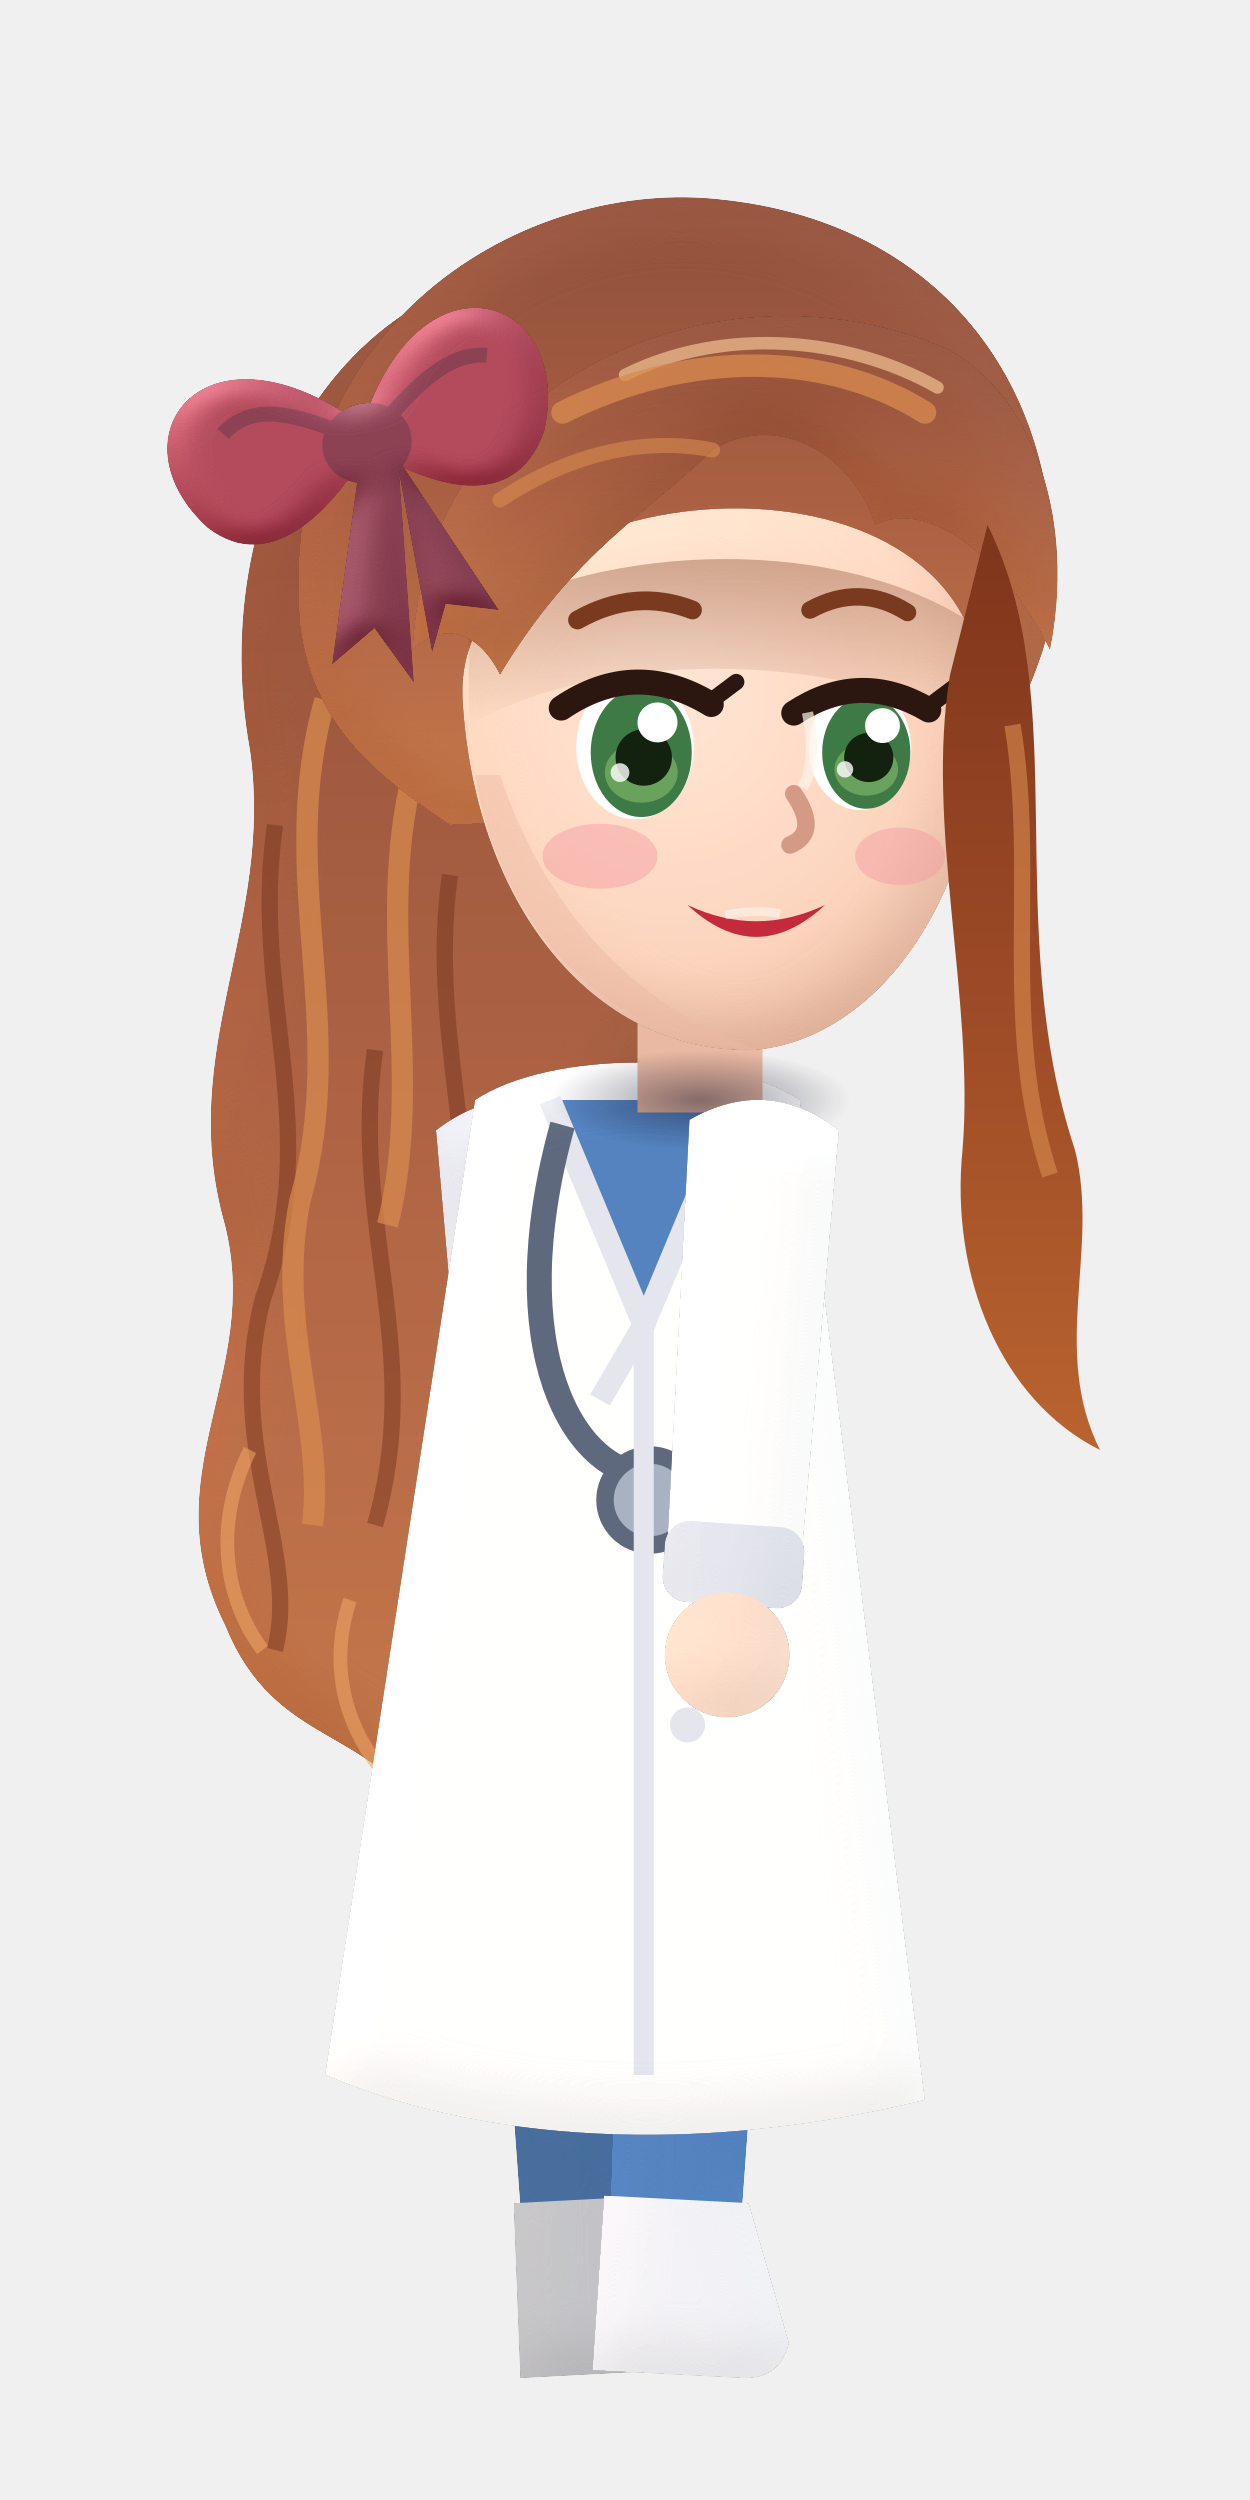
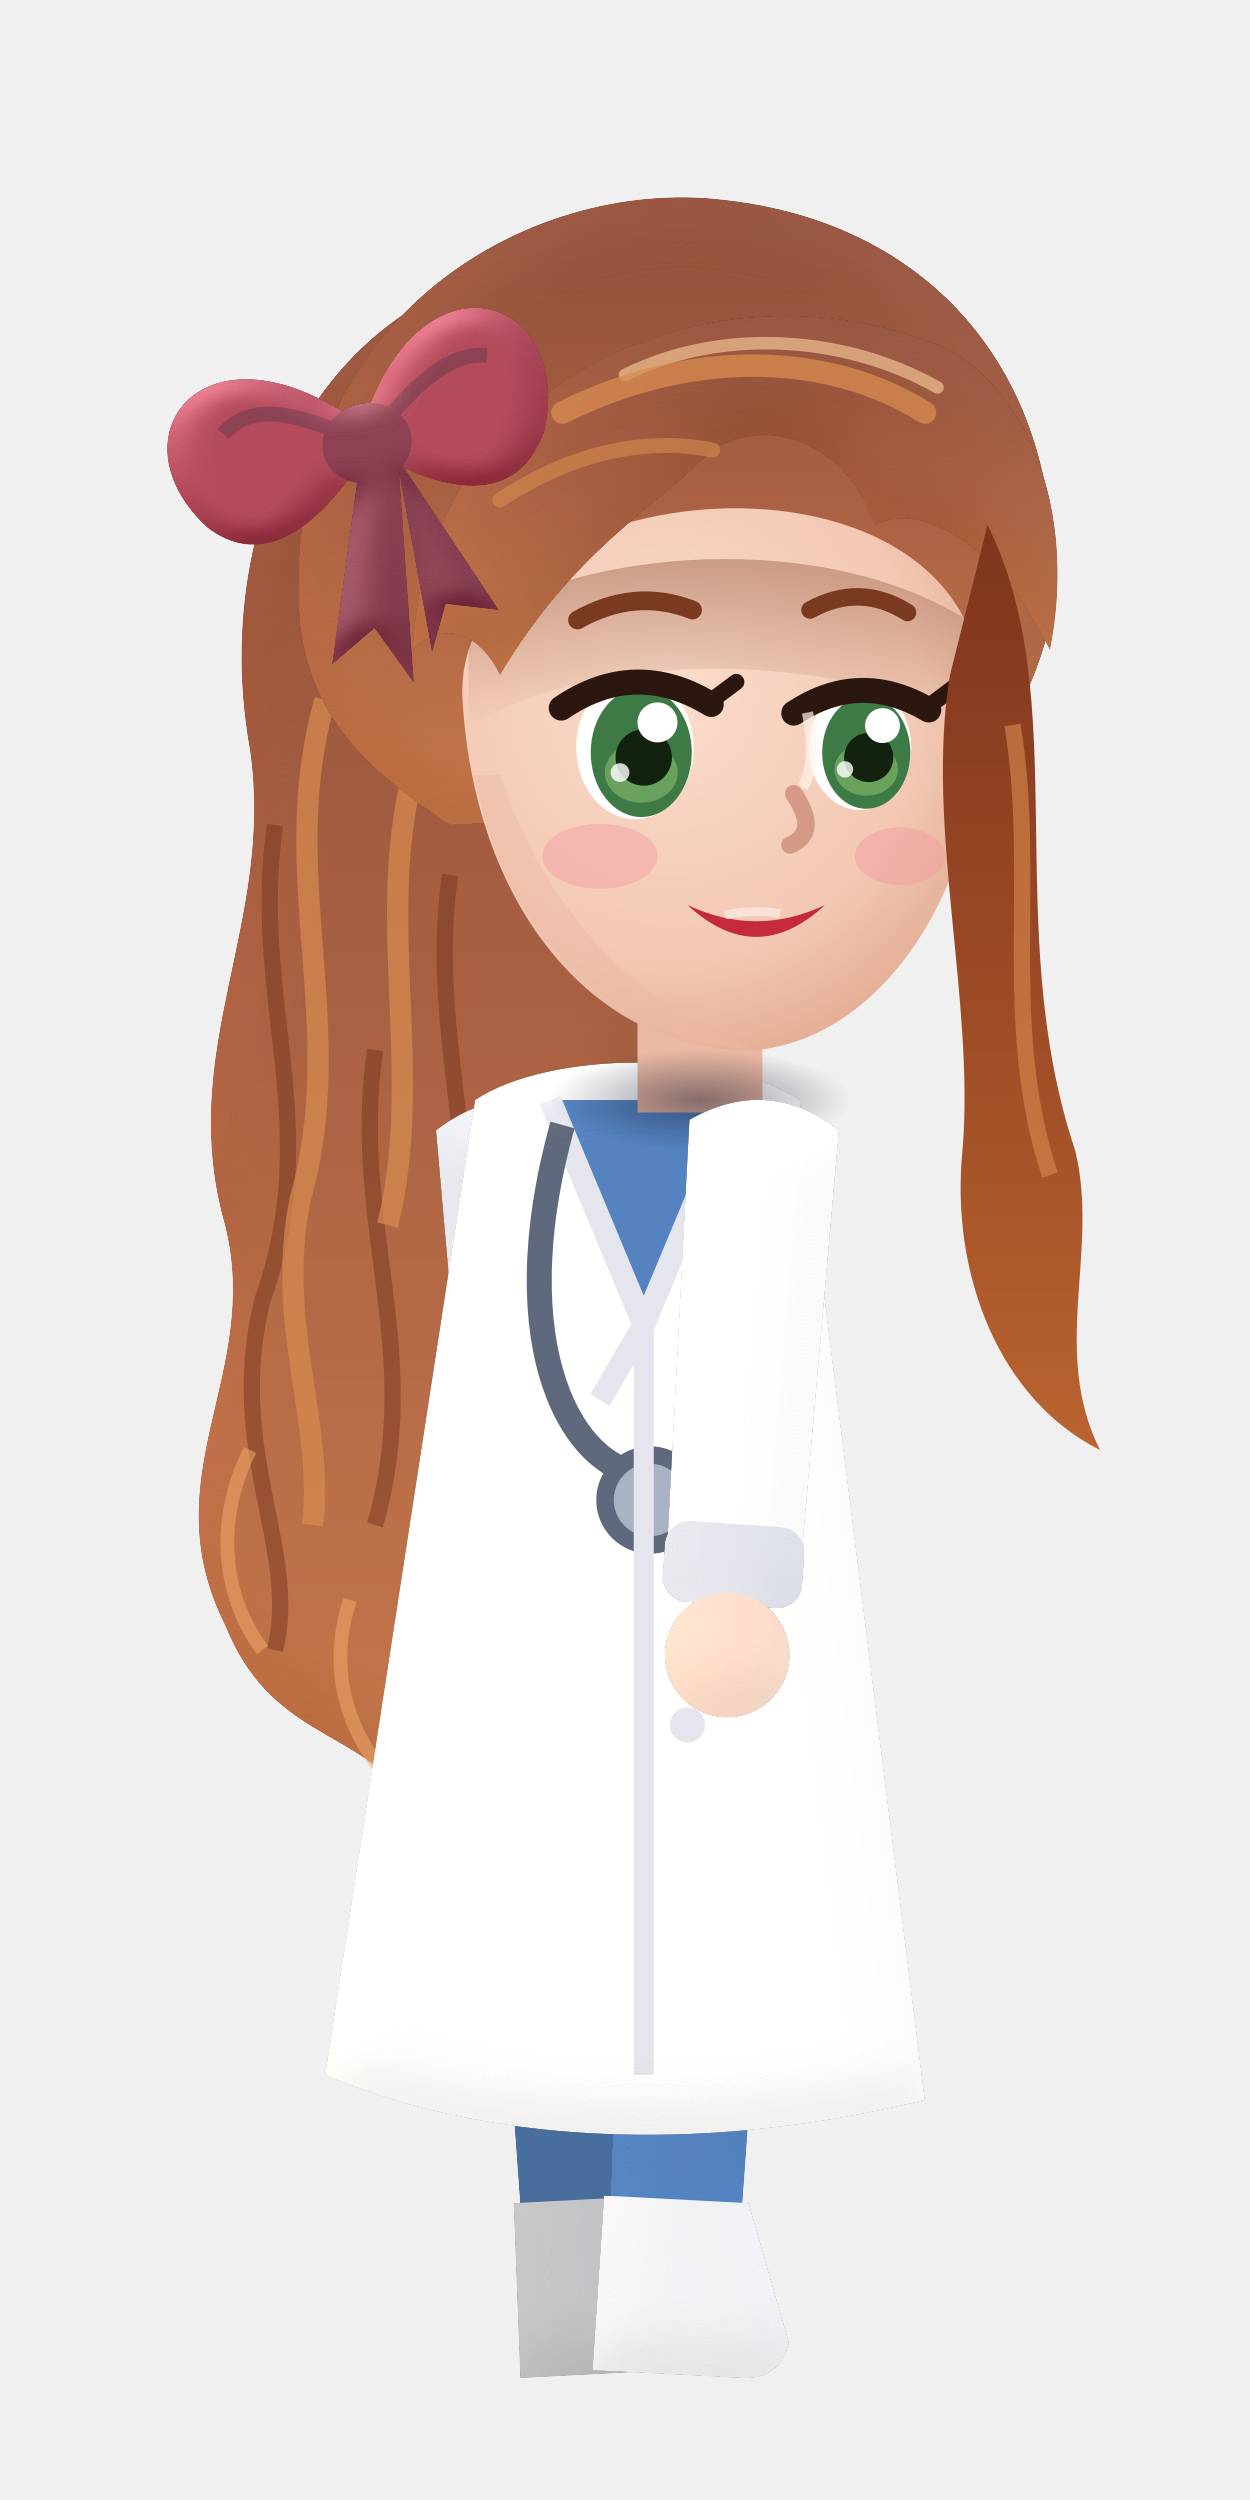
<svg xmlns="http://www.w3.org/2000/svg" viewBox="0 0 100 200">
  <defs>
    <filter id="v3d-a13" x="-25%" y="-25%" width="150%" height="150%" color-interpolation-filters="sRGB">
      <feGaussianBlur in="SourceAlpha" stdDeviation="2.4" result="h" />
      <feDiffuseLighting in="h" surfaceScale="3" diffuseConstant="1" lighting-color="#fff3e2" result="d">
        <feDistantLight azimuth="225" elevation="52" />
      </feDiffuseLighting>
      <feComposite in="SourceGraphic" in2="d" operator="arithmetic" k1="0.68" k2="0.4" k3="0" k4="0" result="lit" />
      <feSpecularLighting in="h" surfaceScale="3" specularConstant="0.12" specularExponent="30" lighting-color="#ffffff" result="s">
        <feDistantLight azimuth="225" elevation="60" />
      </feSpecularLighting>
      <feComposite in="s" in2="SourceAlpha" operator="in" result="s2" />
      <feSpecularLighting in="h" surfaceScale="3" specularConstant="0.32" specularExponent="6" lighting-color="#9fd7ff" result="r">
        <feDistantLight azimuth="330" elevation="18" />
      </feSpecularLighting>
      <feComposite in="r" in2="SourceAlpha" operator="in" result="r2" />
      <feComposite in="lit" in2="s2" operator="arithmetic" k1="0" k2="1" k3="1" k4="0" result="ls" />
      <feComposite in="ls" in2="r2" operator="arithmetic" k1="0" k2="1" k3="1" k4="0" result="all" />
      <feComposite in="all" in2="SourceAlpha" operator="in" />
    </filter>
    <filter id="fur-a13" x="-25%" y="-25%" width="150%" height="150%" color-interpolation-filters="sRGB">
      <feGaussianBlur in="SourceAlpha" stdDeviation="3.4" result="h" />
      <feDiffuseLighting in="h" surfaceScale="2.4" diffuseConstant="1" lighting-color="#fff3e2" result="d">
        <feDistantLight azimuth="225" elevation="52" />
      </feDiffuseLighting>
      <feComposite in="SourceGraphic" in2="d" operator="arithmetic" k1="0.68" k2="0.4" k3="0" k4="0" result="lit" />
      <feSpecularLighting in="h" surfaceScale="2.4" specularConstant="0.12" specularExponent="16" lighting-color="#ffffff" result="s">
        <feDistantLight azimuth="225" elevation="60" />
      </feSpecularLighting>
      <feComposite in="s" in2="SourceAlpha" operator="in" result="s2" />
      <feSpecularLighting in="h" surfaceScale="2.4" specularConstant="0.5" specularExponent="6" lighting-color="#9fd7ff" result="r">
        <feDistantLight azimuth="330" elevation="18" />
      </feSpecularLighting>
      <feComposite in="r" in2="SourceAlpha" operator="in" result="r2" />
      <feComposite in="lit" in2="s2" operator="arithmetic" k1="0" k2="1" k3="1" k4="0" result="ls" />
      <feComposite in="ls" in2="r2" operator="arithmetic" k1="0" k2="1" k3="1" k4="0" result="all" />
      <feComposite in="all" in2="SourceAlpha" operator="in" />
    </filter>
    <filter id="gloss-a13" x="-25%" y="-25%" width="150%" height="150%" color-interpolation-filters="sRGB">
      <feGaussianBlur in="SourceAlpha" stdDeviation="1.2" result="h" />
      <feDiffuseLighting in="h" surfaceScale="2.2" diffuseConstant="1" lighting-color="#fff3e2" result="d">
        <feDistantLight azimuth="225" elevation="52" />
      </feDiffuseLighting>
      <feComposite in="SourceGraphic" in2="d" operator="arithmetic" k1="0.68" k2="0.4" k3="0" k4="0" result="lit" />
      <feSpecularLighting in="h" surfaceScale="2.2" specularConstant="0.45" specularExponent="34" lighting-color="#ffffff" result="s">
        <feDistantLight azimuth="225" elevation="60" />
      </feSpecularLighting>
      <feComposite in="s" in2="SourceAlpha" operator="in" result="s2" />
      <feSpecularLighting in="h" surfaceScale="2.2" specularConstant="0.25" specularExponent="6" lighting-color="#9fd7ff" result="r">
        <feDistantLight azimuth="330" elevation="18" />
      </feSpecularLighting>
      <feComposite in="r" in2="SourceAlpha" operator="in" result="r2" />
      <feComposite in="lit" in2="s2" operator="arithmetic" k1="0" k2="1" k3="1" k4="0" result="ls" />
      <feComposite in="ls" in2="r2" operator="arithmetic" k1="0" k2="1" k3="1" k4="0" result="all" />
      <feComposite in="all" in2="SourceAlpha" operator="in" />
    </filter>
    <radialGradient id="ao-a13">
      <stop offset="0" stop-color="#0a0c24" stop-opacity=".45" />
      <stop offset="1" stop-color="#0a0c24" stop-opacity="0" />
    </radialGradient>
    <linearGradient id="haira13" x1="0" y1="0" x2="0" y2="1">
      <stop offset="0" stop-color="#7e351b" />
      <stop offset=".5" stop-color="#9c4a26" />
      <stop offset="1" stop-color="#b9632f" />
    </linearGradient>
    <radialGradient id="skina13" cx=".4" cy=".35" r=".75">
      <stop offset="0" stop-color="#fbdccb" />
      <stop offset=".65" stop-color="#f2c8b2" />
      <stop offset="1" stop-color="#dfa58c" />
    </radialGradient>
    <linearGradient id="fringeShadowa13" x1="0" y1="0" x2="0" y2="1">
      <stop offset="0" stop-color="#7a3a20" stop-opacity=".35" />
      <stop offset="1" stop-color="#7a3a20" stop-opacity="0" />
    </linearGradient>
    <pattern id="plaida13" width="7" height="7" patternUnits="userSpaceOnUse">
      <rect width="7" height="7" fill="#1d1a22" />
      <rect y="2.5" width="7" height="2" fill="#c3313d" />
      <rect x="2.5" width="2" height="7" fill="#ece6e8" opacity=".75" />
      <rect x="2.5" y="2.5" width="2" height="2" fill="#f2d6d8" />
    </pattern>
    <pattern id="knita13" width="6" height="6" patternUnits="userSpaceOnUse">
      <rect width="6" height="6" fill="#f7f7fb" />
      <path d="M0 3 L1.5 0 L3 3 L4.5 0 L6 3" stroke="#d9dbe8" stroke-width=".8" fill="none" />
    </pattern>
  </defs>
  <g transform="translate(0 0) rotate(0 50 196)">
    <g transform="rotate(0 48 40)">
      <g filter="url(#v3d-a13)">
        <path d="M54 22 C30 16 16 38 20 60 C22 74 14 84 18 98 C21 110 12 118 18 130 C22 140 30 138 34 146 C40 138 36 128 42 122 C44 114 40 104 46 98 C50 92 48 88 52 84 Z" fill="url(#haira13)" />
      </g>
      <path d="M22 66 C20 80 26 90 21 104 C18 116 24 124 22 132 M30 84 C28 98 34 108 30 122 M36 70 C34 84 40 96 36 110" stroke="#6e2f18" stroke-width="1.3" fill="none" opacity=".45" />
      <path d="M26 56 C22 70 28 82 24 96 C22 106 26 114 25 122 M33 62 C30 74 34 86 31 98" stroke="#d98b4f" stroke-width="1.7" fill="none" opacity=".7" />
      <path d="M28 128 C26 134 28 140 33 144 M20 116 C17 122 18 128 21 132" stroke="#f0a868" stroke-width="1.1" fill="none" opacity=".55" />
    </g>
    <g filter="url(#v3d-a13)">
      <g transform="translate(45 140) rotate(-3)">
        <path d="M-6.5 -2 L6.5 -2 L5.6 20 L5.2 40 L-5.2 40 L-5.6 20Z" fill="#31578d" />
        <path d="M-5.8 36 L5.8 36 L9.6 47 Q9 50 6 50 L-6 50Z" fill="#b6b6bd" />
      </g>
    </g>
    <g filter="url(#v3d-a13)">
      <g transform="translate(41 92) rotate(-4)">
        <path d="M-6 -2 Q0 -6 6 -2 L5.4 32 L-5.4 32Z" fill="#d9dbe8" />
        <rect x="-5.6" y="30" width="11.2" height="6.5" rx="2" fill="#d9dbe8" />
        <circle cx="0" cy="40.5" r="5" fill="#f7d6c4" />
      </g>
    </g>
    <g filter="url(#v3d-a13)">
      <g transform="translate(56 140) rotate(3)">
        <path d="M-6.5 -2 L6.5 -2 L5.6 20 L5.2 40 L-5.2 40 L-5.6 20Z" fill="#3f6fb5" />
        <path d="M-5.8 36 L5.8 36 L9.6 47 Q9 50 6 50 L-6 50Z" fill="#e9e9f2" />
      </g>
    </g>
    <g filter="url(#v3d-a13)">
      <path d="M38 88 C44 84 58 84 64 88 L74 168 C58 172 40 172 26 166 Z" fill="#f7f7fb" />
      <path d="M44 88 L51.5 104 L59 88Z" fill="#3f6fb5" />
      <path d="M44 88 L51.5 106 L48 112 M59 88 L51.5 106" stroke="#d9dbe8" stroke-width="1.8" fill="none" />
      <path d="M45 90 C40 108 46 118 52 118 C58 118 62 108 58 90" stroke="#4a5368" stroke-width="2" fill="none" />
      <circle cx="52" cy="120" r="3.6" fill="#9aa3b8" stroke="#4a5368" stroke-width="1.4" />
      <path d="M51.5 106 V166" stroke="#d9dbe8" stroke-width="1.6" />
      <circle cx="55" cy="122" r="1.4" fill="#d9dbe8" />
      <circle cx="55" cy="138" r="1.4" fill="#d9dbe8" />
    </g>
    <rect x="51" y="80" width="10" height="9" fill="#eab9a3" />
    <ellipse cx="56" cy="88" rx="12" ry="4" fill="url(#ao-a13)" />
    <g filter="url(#v3d-a13)">
      <path d="M24 50 C22 26 42 14 58 16 C76 18 86 32 84 50 C82 58 78 62 76 64 L36 66 C30 62 25 58 24 50Z" fill="url(#haira13)" />
    </g>
-     <g filter="url(#v3d-a13)">
-       <path d="M37 56 C36 38 76 34 78.5 54 C79.5 70 71 83 60.5 84 C48 84.5 38 73 37 56Z" fill="url(#skina13)" />
-     </g>
+     <path d="M37 56 C36 38 76 34 78.5 54 C79.5 70 71 83 60.5 84 C48 84.5 38 73 37 56Z" fill="url(#skina13)" />
    <path d="M38 62 C40 74 48 83 60.5 84 C52 81 44 74 40 62Z" fill="#eab9a3" opacity=".45" />
    <path d="M37.5 50 C46 44 66 42 78 50 L78 58 C66 52 48 52 37.5 58Z" fill="url(#fringeShadowa13)" />
    <ellipse cx="48" cy="68.5" rx="4.6" ry="2.6" fill="#f19aa0" opacity="0.45" />
    <ellipse cx="72" cy="68.5" rx="3.6" ry="2.3" fill="#f19aa0" opacity="0.45" />
    <ellipse cx="50.8" cy="59.8" rx="4.7" ry="5.734" fill="#fff" />
    <ellipse cx="51.3" cy="60.2" rx="4.042" ry="5.161" fill="#3d7a46" />
    <ellipse cx="51.3" cy="61.807" rx="2.914" ry="2.408" fill="#8cc36e" opacity=".55" />
    <circle cx="51.5" cy="60.6" r="2.256" fill="#13210f" />
    <circle cx="52.6" cy="57.793" r="1.598" fill="#fff" />
    <circle cx="49.6" cy="61.807" r="0.752" fill="#fff" opacity=".8" />
    <path d="M44.9 56.646 Q50.8 52.632 56.9 56.36" stroke="#2b1710" stroke-width="2" fill="none" stroke-linecap="round" />
    <path d="M56.5 56.36 l2.4 -1.8" stroke="#2b1710" stroke-width="1.3" stroke-linecap="round" />
    <ellipse cx="68.8" cy="59.8" rx="4.1" ry="5.002" fill="#fff" />
    <ellipse cx="69.3" cy="60.2" rx="3.526" ry="4.502" fill="#3d7a46" />
    <ellipse cx="69.3" cy="61.551" rx="2.542" ry="2.101" fill="#8cc36e" opacity=".55" />
    <circle cx="69.5" cy="60.6" r="1.968" fill="#13210f" />
    <circle cx="70.6" cy="58.049" r="1.394" fill="#fff" />
    <circle cx="67.6" cy="61.551" r="0.656" fill="#fff" opacity=".8" />
    <path d="M63.5 57.049 Q68.8 53.547 74.3 56.799" stroke="#2b1710" stroke-width="2" fill="none" stroke-linecap="round" />
    <path d="M73.9 56.799 l2.4 -1.8" stroke="#2b1710" stroke-width="1.3" stroke-linecap="round" />
    <path d="M46.2 49.6 Q50.8 47 55.4 48.8" stroke="#7a3a20" stroke-width="1.5" fill="none" stroke-linecap="round" />
    <path d="M64.8 48.8 Q68.8 46.6 72.6 49" stroke="#7a3a20" stroke-width="1.4" fill="none" stroke-linecap="round" />
    <path d="M63.5 63.5 Q65.6 66.6 63.2 67.6" stroke="#d49a86" stroke-width="1.4" fill="none" stroke-linecap="round" />
    <path d="M64.6 57 Q65.4 61 64.2 63" stroke="#fff3ea" stroke-width=".9" fill="none" opacity=".7" />
    <path d="M55 72.4 Q60.5 77.5 66 72.4 Q60.5 75 55 72.4Z" fill="#c42a3c" />
    <path d="M58 73.2 Q60.5 72.7 62.4 73.1" stroke="#fff" stroke-width=".7" fill="none" opacity=".45" />
    <g filter="url(#v3d-a13)">
      <path d="M33 52 C34 30 58 20 76 28 C83 32 86 42 84 52 C80 44 74 40 70 42 C68 36 62 33 57 36 C52 41 46 44 40 54 C38 50 35 50 33 52Z" fill="url(#haira13)" />
    </g>
    <path d="M50 30 C58 26 68 27 75 31" stroke="#ffd2a0" stroke-width="1" fill="none" opacity=".6" stroke-linecap="round" />
    <path d="M45 33 C55 28 66 28 74 33" stroke="#d98b4f" stroke-width="1.8" fill="none" opacity=".75" stroke-linecap="round" />
    <path d="M40 40 C46 36 52 35 57 36" stroke="#d98b4f" stroke-width="1.2" fill="none" opacity=".6" stroke-linecap="round" />
    <path d="M79 42 C86 56 80 74 86 92 C88 100 84 108 88 116 C80 112 76 102 77 92 C78 80 74 66 76 54Z" fill="url(#haira13)" />
    <path d="M81 58 C83 70 80 82 84 94" stroke="#d98b4f" stroke-width="1.3" fill="none" opacity=".6" />
    <g transform="translate(29 34) rotate(-14)" filter="url(#gloss-a13)">
      <path d="M0 0 C-10 -12 -20 -4 -14 5 C-10 10 -4 6 0 2Z" fill="#8e1c2e" />
      <path d="M0 0 C8 -13 19 -6 14 4 C10 10 4 6 0 2Z" fill="#8e1c2e" />
      <path d="M-11 -2 C-8 -4 -5 -2 -2 0 M11 -3 C8 -4 5 -2 2 0" stroke="#651224" stroke-width="1.2" fill="none" />
      <path d="M-1 3 L-7 18 L-3 16 L-1 21 L2 4Z M2 3 L7 17 L3 15.5 L1 19Z" fill="#651224" />
      <ellipse cx="0" cy="1.5" rx="3.6" ry="3.2" fill="#651224" />
    </g>
    <g filter="url(#v3d-a13)">
      <g transform="translate(61 92) rotate(4)">
        <path d="M-6 -2 Q0 -6 6 -2 L5.4 32 L-5.4 32Z" fill="#f7f7fb" />
        <rect x="-5.6" y="30" width="11.2" height="6.5" rx="2" fill="#d9dbe8" />
        <circle cx="0" cy="40.5" r="5" fill="#f7d6c4" />
      </g>
    </g>
  </g>
</svg>
